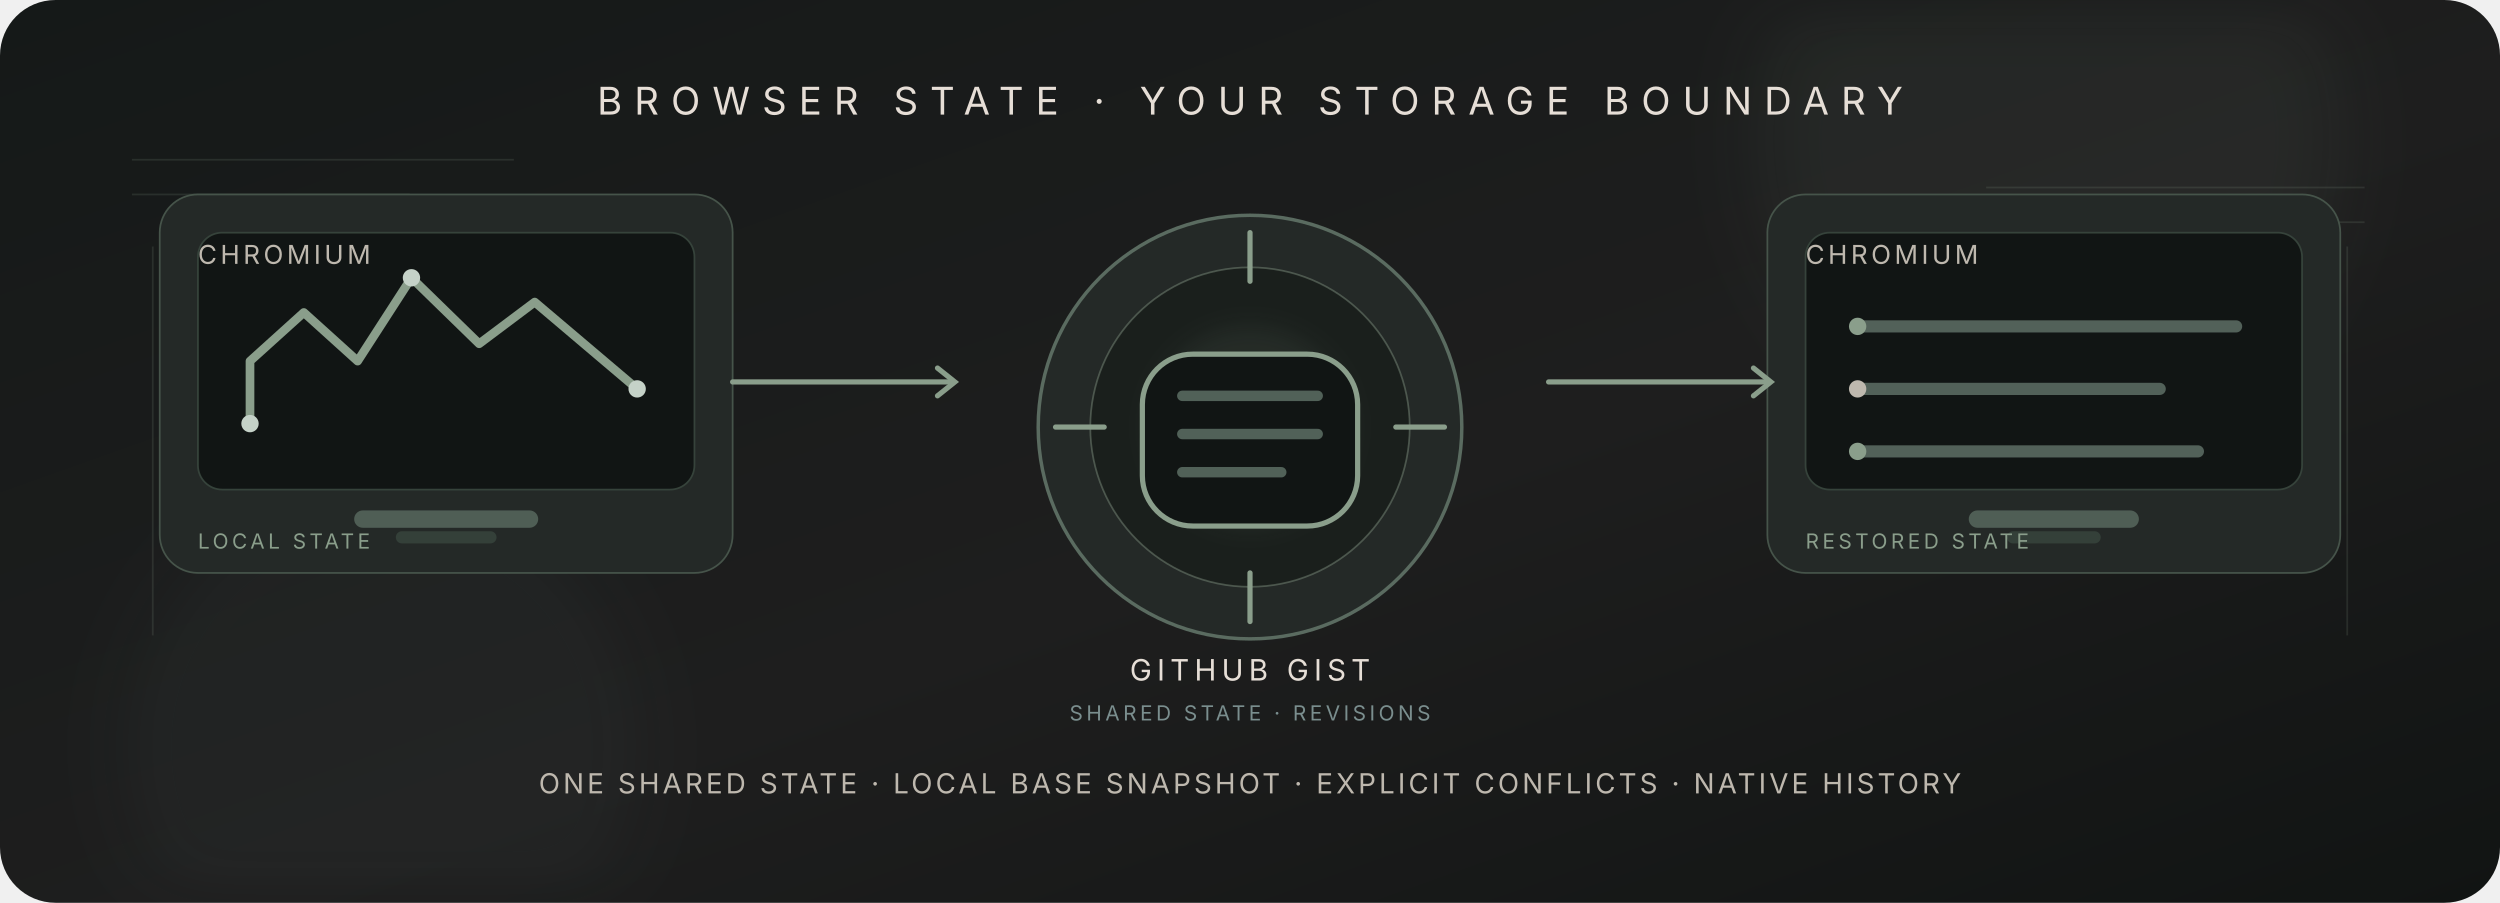
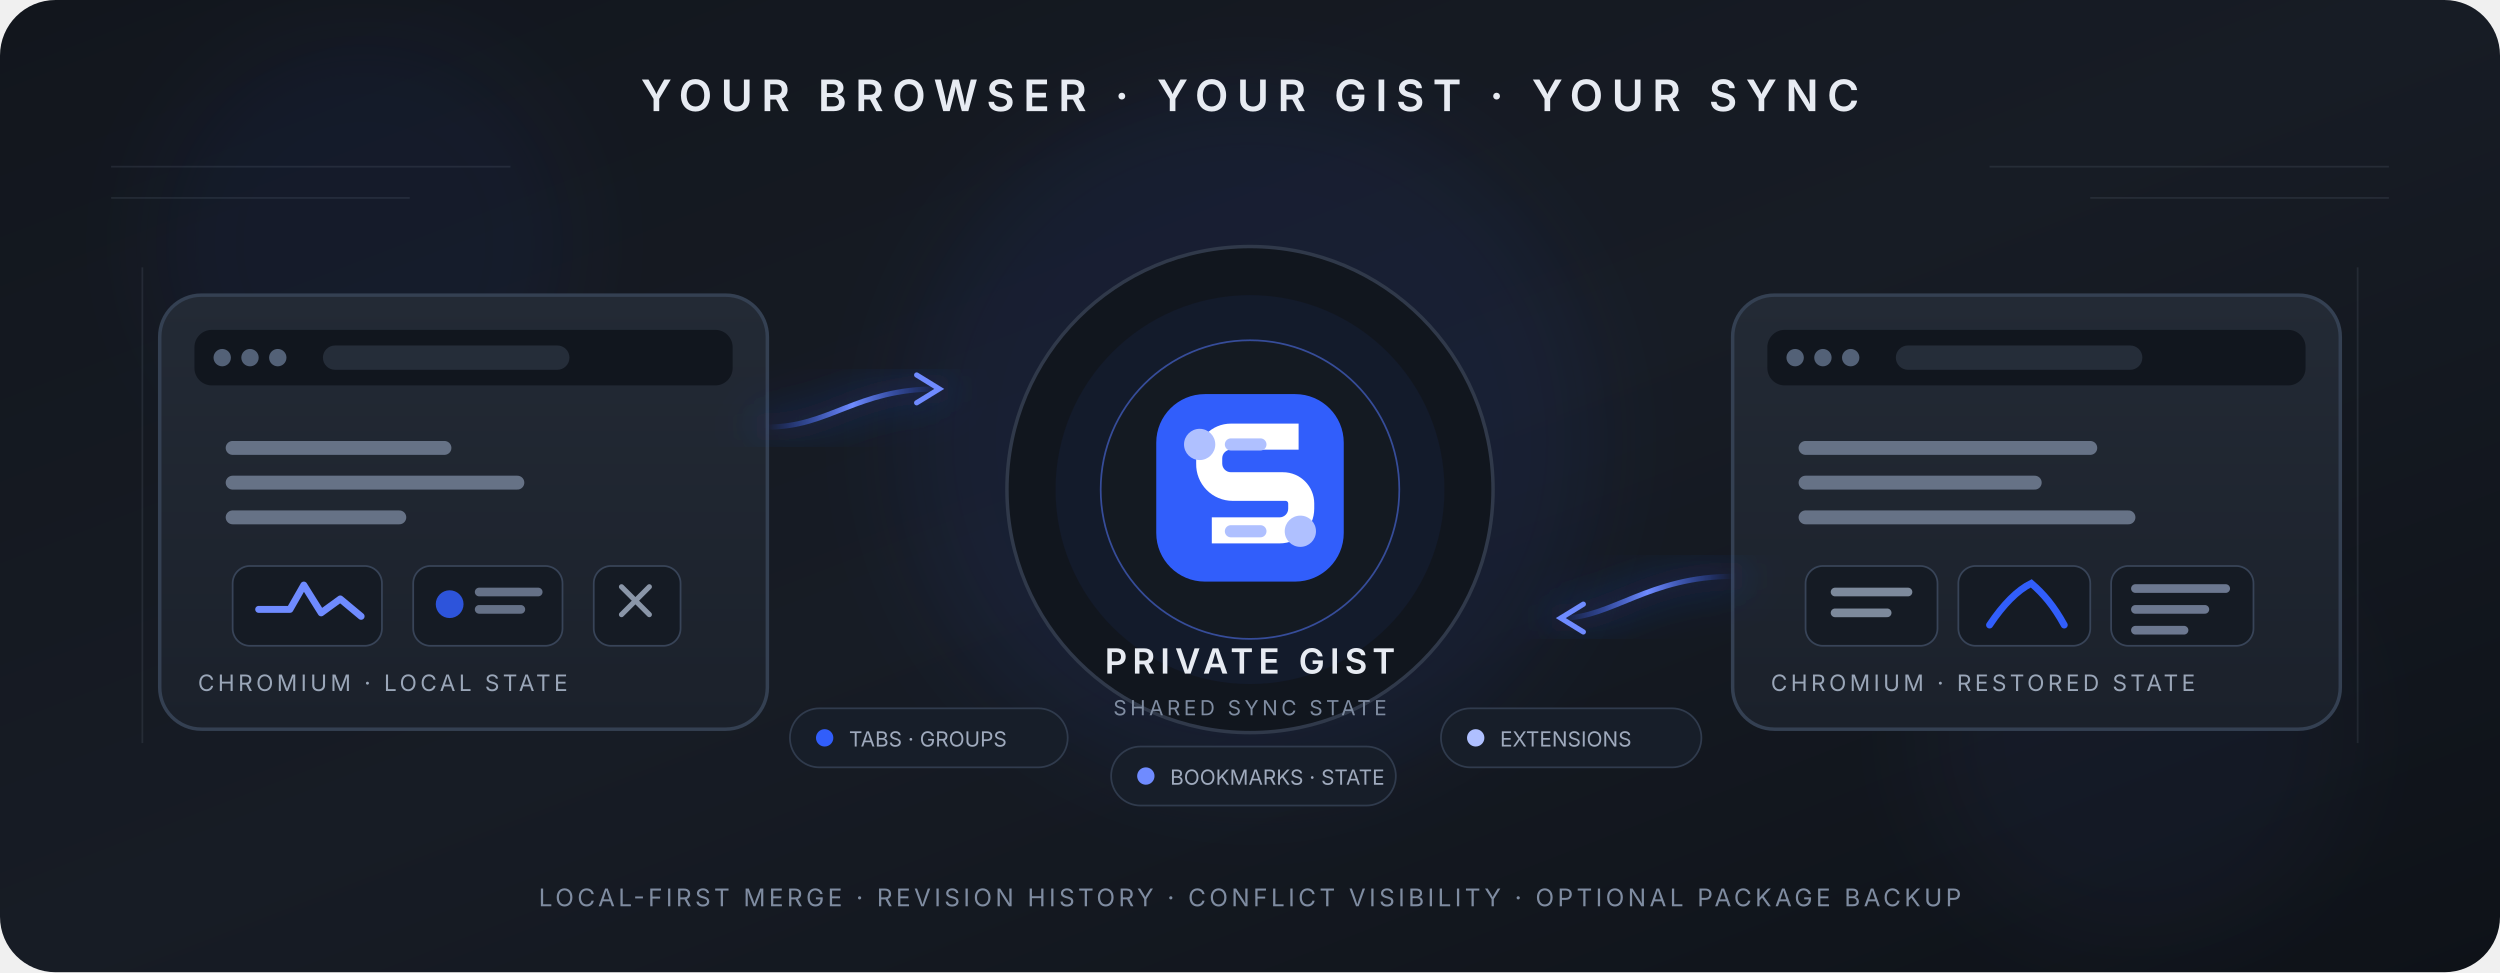
- <svg xmlns="http://www.w3.org/2000/svg" viewBox="0 0 1440 520" role="img" aria-labelledby="title desc">
+ <svg xmlns="http://www.w3.org/2000/svg" viewBox="0 0 1440 560" role="img" aria-labelledby="title desc">
  <defs>
    <linearGradient id="bg" x1="0" y1="0" x2="1" y2="1">
-       <stop offset="0" stop-color="#151918" />
-       <stop offset="0.55" stop-color="#1E1E1E" />
-       <stop offset="1" stop-color="#111413" />
+       <stop offset="0" stop-color="#12161D" />
+       <stop offset="0.5" stop-color="#171C25" />
+       <stop offset="1" stop-color="#0E1218" />
    </linearGradient>
-     <linearGradient id="glow" x1="0" y1="0" x2="1" y2="0">
-       <stop offset="0" stop-color="#8A9E8B" stop-opacity="0" />
-       <stop offset="0.5" stop-color="#8A9E8B" stop-opacity="0.85" />
-       <stop offset="1" stop-color="#8A9E8B" stop-opacity="0" />
+     <linearGradient id="panel" x1="0" y1="0" x2="0" y2="1">
+       <stop offset="0" stop-color="#232A35" />
+       <stop offset="1" stop-color="#1B212B" />
    </linearGradient>
-     <filter id="soft" x="-40%" y="-40%" width="180%" height="180%">
-       <feGaussianBlur stdDeviation="22" />
+     <linearGradient id="sync" x1="0" y1="0" x2="1" y2="0">
+       <stop offset="0" stop-color="#315EFB" stop-opacity="0" />
+       <stop offset="0.5" stop-color="#6F8BFF" stop-opacity="1" />
+       <stop offset="1" stop-color="#315EFB" stop-opacity="0" />
+     </linearGradient>
+     <filter id="glow" x="-50%" y="-50%" width="200%" height="200%">
+       <feGaussianBlur stdDeviation="12" />
    </filter>
-     <filter id="smallSoft" x="-40%" y="-40%" width="180%" height="180%">
-       <feGaussianBlur stdDeviation="7" />
+     <filter id="soft" x="-50%" y="-50%" width="200%" height="200%">
+       <feGaussianBlur stdDeviation="26" />
    </filter>
  </defs>
-   <rect width="1440" height="520" rx="32" fill="url(#bg)" />
-   <circle cx="1180" cy="80" r="170" fill="#8A9E8B" opacity="0.08" filter="url(#soft)" />
-   <circle cx="220" cy="430" r="150" fill="#7A8E8E" opacity="0.06" filter="url(#soft)" />
-   <path d="M80 404H1360" stroke="url(#glow)" stroke-width="1" />
-   <g opacity="0.16" stroke="#8A9E8B" fill="none">
-     <path d="M76 92H296M76 112H236M1144 108H1362M1210 128H1362" />
-     <path d="M88 142V366M1352 142V366" />
+   <rect width="1440" height="560" rx="32" fill="url(#bg)" />
+   <circle cx="720" cy="254" r="200" fill="#315EFB" opacity="0.07" filter="url(#soft)" />
+   <circle cx="210" cy="140" r="120" fill="#315EFB" opacity="0.05" filter="url(#soft)" />
+   <circle cx="1230" cy="420" r="120" fill="#6F8BFF" opacity="0.04" filter="url(#soft)" />
+   <g opacity="0.16" fill="none" stroke="#7B879A">
+     <path d="M64 96H294M64 114H236M1146 96H1376M1204 114H1376" />
+     <path d="M82 154V428M1358 154V428" />
  </g>
-   <g transform="translate(92 112)">
-     <rect x="0" y="0" width="330" height="218" rx="22" fill="#242927" stroke="#46544A" />
-     <rect x="22" y="22" width="286" height="148" rx="14" fill="#111514" stroke="#36433B" />
-     <path d="M52 132V96L83 68L114 96L145 48L184 86L216 62L275 112" fill="none" stroke="#8A9E8B" stroke-width="5" stroke-linecap="round" stroke-linejoin="round" />
-     <circle cx="52" cy="132" r="5" fill="#C5D2C8" />
-     <circle cx="145" cy="48" r="5" fill="#C5D2C8" />
-     <circle cx="275" cy="112" r="5" fill="#C5D2C8" />
-     <rect x="112" y="182" width="106" height="10" rx="5" fill="#4F5E55" />
-     <rect x="136" y="194" width="58" height="7" rx="3.5" fill="#344039" />
-     <text x="22" y="40" fill="#BEB8AE" font-family="Inter,Segoe UI,Arial,sans-serif" font-size="15" letter-spacing="2">CHROMIUM</text>
-     <text x="22" y="204" fill="#8A9E8B" font-family="Inter,Segoe UI,Arial,sans-serif" font-size="12" letter-spacing="2">LOCAL STATE</text>
+   <g transform="translate(92 170)">
+     <rect x="0" y="0" width="350" height="250" rx="24" fill="url(#panel)" stroke="#344052" stroke-width="2" />
+     <rect x="20" y="20" width="310" height="32" rx="10" fill="#11161E" />
+     <circle cx="36" cy="36" r="5" fill="#536177" />
+     <circle cx="52" cy="36" r="5" fill="#536177" />
+     <circle cx="68" cy="36" r="5" fill="#536177" />
+     <rect x="94" y="29" width="142" height="14" rx="7" fill="#252D39" />
+     <path d="M42 88H164M42 108H206M42 128H138" stroke="#667286" stroke-width="8" stroke-linecap="round" />
+     <rect x="42" y="156" width="86" height="46" rx="10" fill="#151B24" stroke="#384458" />
+     <path d="M57 181h18l8-14 10 16 11-8 12 10" fill="none" stroke="#6F8BFF" stroke-width="4" stroke-linecap="round" stroke-linejoin="round" />
+     <rect x="146" y="156" width="86" height="46" rx="10" fill="#151B24" stroke="#384458" />
+     <circle cx="167" cy="178" r="8" fill="#315EFB" opacity="0.85" />
+     <path d="M184 171h34M184 181h24" stroke="#657187" stroke-width="5" stroke-linecap="round" />
+     <rect x="250" y="156" width="50" height="46" rx="10" fill="#151B24" stroke="#384458" />
+     <path d="M266 168l8 8-8 8M282 168l-8 8 8 8" fill="none" stroke="#8A96A8" stroke-width="3" stroke-linecap="round" stroke-linejoin="round" />
+     <text x="22" y="228" fill="#9AA6B8" font-family="Inter,Segoe UI,Arial,sans-serif" font-size="13" letter-spacing="2">CHROMIUM · LOCAL STATE</text>
  </g>
-   <g transform="translate(570 96)">
-     <circle cx="150" cy="150" r="122" fill="#242927" stroke="#5A6B60" stroke-width="2" />
-     <circle cx="150" cy="150" r="92" fill="#1A1F1C" stroke="#8A9E8B" stroke-opacity="0.42" />
-     <circle cx="150" cy="150" r="58" fill="#8A9E8B" opacity="0.1" filter="url(#smallSoft)" />
-     <path d="M120 108H183C199 108 212 121 212 137V178C212 194 199 207 183 207H117C101 207 88 194 88 178V137C88 121 101 108 117 108Z" fill="#111514" stroke="#8A9E8B" stroke-width="3" />
-     <path d="M111 132H189M111 154H189M111 176H168" stroke="#617469" stroke-width="6" stroke-linecap="round" opacity="0.8" />
-     <path d="M66 150H38M234 150H262" stroke="#8A9E8B" stroke-width="3" stroke-linecap="round" />
-     <path d="M150 66V38M150 234V262" stroke="#8A9E8B" stroke-width="3" stroke-linecap="round" />
-     <text x="150" y="296" text-anchor="middle" fill="#E6DED6" font-family="Inter,Segoe UI,Arial,sans-serif" font-size="17" letter-spacing="3">GITHUB GIST</text>
-     <text x="150" y="319" text-anchor="middle" fill="#7A8E8E" font-family="Inter,Segoe UI,Arial,sans-serif" font-size="12" letter-spacing="2">SHARED STATE · REVISIONS</text>
+   <g transform="translate(540 102)">
+     <circle cx="180" cy="180" r="140" fill="#11161E" stroke="#30394A" stroke-width="2" />
+     <circle cx="180" cy="180" r="112" fill="#315EFB" opacity="0.06" />
+     <circle cx="180" cy="180" r="86" fill="#141A22" stroke="#4968D8" stroke-opacity="0.65" />
+     <rect x="126" y="125" width="108" height="108" rx="28" fill="#315EFB" />
+     <path d="M149 162A20 20 0 0 1 169 142H208V157H169a5 5 0 0 0-5 5v3a5 5 0 0 0 5 5h30a18 18 0 0 1 18 18v3a20 20 0 0 1-20 20H158v-15h39a5 5 0 0 0 5-5v-3a1.5 1.5 0 0 0-1.5-1.5H170A21 21 0 0 1 149 165Z" fill="#fff" />
+     <path d="M169 154h17M169 204h17" stroke="#AFC0FF" stroke-width="7" stroke-linecap="round" />
+     <circle cx="151" cy="154" r="9" fill="#AFC0FF" />
+     <circle cx="209" cy="204" r="9" fill="#AFC0FF" />
+     <text x="180" y="286" text-anchor="middle" fill="#E7EBF2" font-family="Inter,Segoe UI,Arial,sans-serif" font-size="20" font-weight="600" letter-spacing="3">PRIVATE GIST</text>
+     <text x="180" y="310" text-anchor="middle" fill="#7F8CA1" font-family="Inter,Segoe UI,Arial,sans-serif" font-size="12" letter-spacing="2">SHARED SYNC STATE</text>
  </g>
-   <g transform="translate(1018 112)">
-     <rect x="0" y="0" width="330" height="218" rx="22" fill="#242927" stroke="#46544A" />
-     <rect x="22" y="22" width="286" height="148" rx="14" fill="#111514" stroke="#36433B" />
-     <path d="M52 76H270M52 112H226M52 148H248" stroke="#526159" stroke-width="7" stroke-linecap="round" />
-     <circle cx="52" cy="76" r="5" fill="#8A9E8B" />
-     <circle cx="52" cy="112" r="5" fill="#BEB8AE" />
-     <circle cx="52" cy="148" r="5" fill="#8A9E8B" />
-     <rect x="116" y="182" width="98" height="10" rx="5" fill="#4F5E55" />
-     <rect x="138" y="194" width="54" height="7" rx="3.5" fill="#344039" />
-     <text x="22" y="40" fill="#BEB8AE" font-family="Inter,Segoe UI,Arial,sans-serif" font-size="15" letter-spacing="2">CHROMIUM</text>
-     <text x="22" y="204" fill="#8A9E8B" font-family="Inter,Segoe UI,Arial,sans-serif" font-size="12" letter-spacing="2">RESTORED STATE</text>
+   <g transform="translate(998 170)">
+     <rect x="0" y="0" width="350" height="250" rx="24" fill="url(#panel)" stroke="#344052" stroke-width="2" />
+     <rect x="20" y="20" width="310" height="32" rx="10" fill="#11161E" />
+     <circle cx="36" cy="36" r="5" fill="#536177" />
+     <circle cx="52" cy="36" r="5" fill="#536177" />
+     <circle cx="68" cy="36" r="5" fill="#536177" />
+     <rect x="94" y="29" width="142" height="14" rx="7" fill="#252D39" />
+     <path d="M42 88H206M42 108H174M42 128H228" stroke="#667286" stroke-width="8" stroke-linecap="round" />
+     <rect x="42" y="156" width="76" height="46" rx="10" fill="#151B24" stroke="#384458" />
+     <path d="M59 171h42M59 183h30" stroke="#7D8A9C" stroke-width="5" stroke-linecap="round" />
+     <rect x="130" y="156" width="76" height="46" rx="10" fill="#151B24" stroke="#384458" />
+     <path d="M148 190c8-12 16-20 24-24 7 6 13 13 19 24" fill="none" stroke="#315EFB" stroke-width="4" stroke-linecap="round" />
+     <rect x="218" y="156" width="82" height="46" rx="10" fill="#151B24" stroke="#384458" />
+     <path d="M232 169h52M232 181h40M232 193h28" stroke="#6C7890" stroke-width="5" stroke-linecap="round" />
+     <text x="22" y="228" fill="#9AA6B8" font-family="Inter,Segoe UI,Arial,sans-serif" font-size="13" letter-spacing="2">CHROMIUM · RESTORED STATE</text>
  </g>
-   <g fill="none" stroke="#8A9E8B" stroke-width="3" stroke-linecap="round">
-     <path d="M422 220C476 220 510 220 548 220" />
-     <path d="M892 220C930 220 964 220 1018 220" />
-     <path d="M540 212l10 8-10 8" />
-     <path d="M1010 212l10 8-10 8" />
+   <g fill="none" stroke-linecap="round">
+     <path d="M442 246 C478 246 493 224 540 224" stroke="#315EFB" stroke-opacity="0.18" stroke-width="16" filter="url(#glow)" />
+     <path d="M442 246 C478 246 493 224 540 224" stroke="url(#sync)" stroke-width="3" />
+     <path d="M998 332 C950 332 928 356 900 356" stroke="#315EFB" stroke-opacity="0.18" stroke-width="16" filter="url(#glow)" />
+     <path d="M998 332 C950 332 928 356 900 356" stroke="url(#sync)" stroke-width="3" />
+     <path d="M528 216l13 8-13 8" stroke="#6F8BFF" stroke-width="3" />
+     <path d="M912 348l-13 8 13 8" stroke="#6F8BFF" stroke-width="3" />
  </g>
-   <text x="720" y="66" text-anchor="middle" fill="#E6DED6" font-family="Inter,Segoe UI,Arial,sans-serif" font-size="22" letter-spacing="7">BROWSER STATE · YOUR STORAGE BOUNDARY</text>
-   <text x="720" y="457" text-anchor="middle" fill="#BEB8AE" font-family="Inter,Segoe UI,Arial,sans-serif" font-size="16" letter-spacing="1.8">ONE SHARED STATE  ·  LOCAL BASE SNAPSHOT  ·  EXPLICIT CONFLICTS  ·  NATIVE HISTORY</text>
+   <g font-family="Inter,Segoe UI,Arial,sans-serif">
+     <g transform="translate(455 408)">
+       <rect width="160" height="34" rx="17" fill="#171E29" stroke="#303B4D" />
+       <circle cx="20" cy="17" r="5" fill="#315EFB" />
+       <text x="34" y="22" fill="#9FAABD" font-size="12">TABS · GROUPS</text>
+     </g>
+     <g transform="translate(640 430)">
+       <rect width="164" height="34" rx="17" fill="#171E29" stroke="#303B4D" />
+       <circle cx="20" cy="17" r="5" fill="#6F8BFF" />
+       <text x="34" y="22" fill="#9FAABD" font-size="12">BOOKMARKS · STATE</text>
+     </g>
+     <g transform="translate(830 408)">
+       <rect width="150" height="34" rx="17" fill="#171E29" stroke="#303B4D" />
+       <circle cx="20" cy="17" r="5" fill="#AFC0FF" />
+       <text x="34" y="22" fill="#9FAABD" font-size="12">EXTENSIONS</text>
+     </g>
+   </g>
+   <text x="720" y="64" text-anchor="middle" fill="#E7EBF2" font-family="Inter,Segoe UI,Arial,sans-serif" font-size="25" font-weight="600" letter-spacing="5">YOUR BROWSER · YOUR GIST · YOUR SYNC</text>
+   <text x="720" y="522" text-anchor="middle" fill="#7F8CA1" font-family="Inter,Segoe UI,Arial,sans-serif" font-size="14" letter-spacing="2">LOCAL-FIRST MERGE · REVISION HISTORY · CONFLICT VISIBILITY · OPTIONAL PACKAGE BACKUP</text>
</svg>
